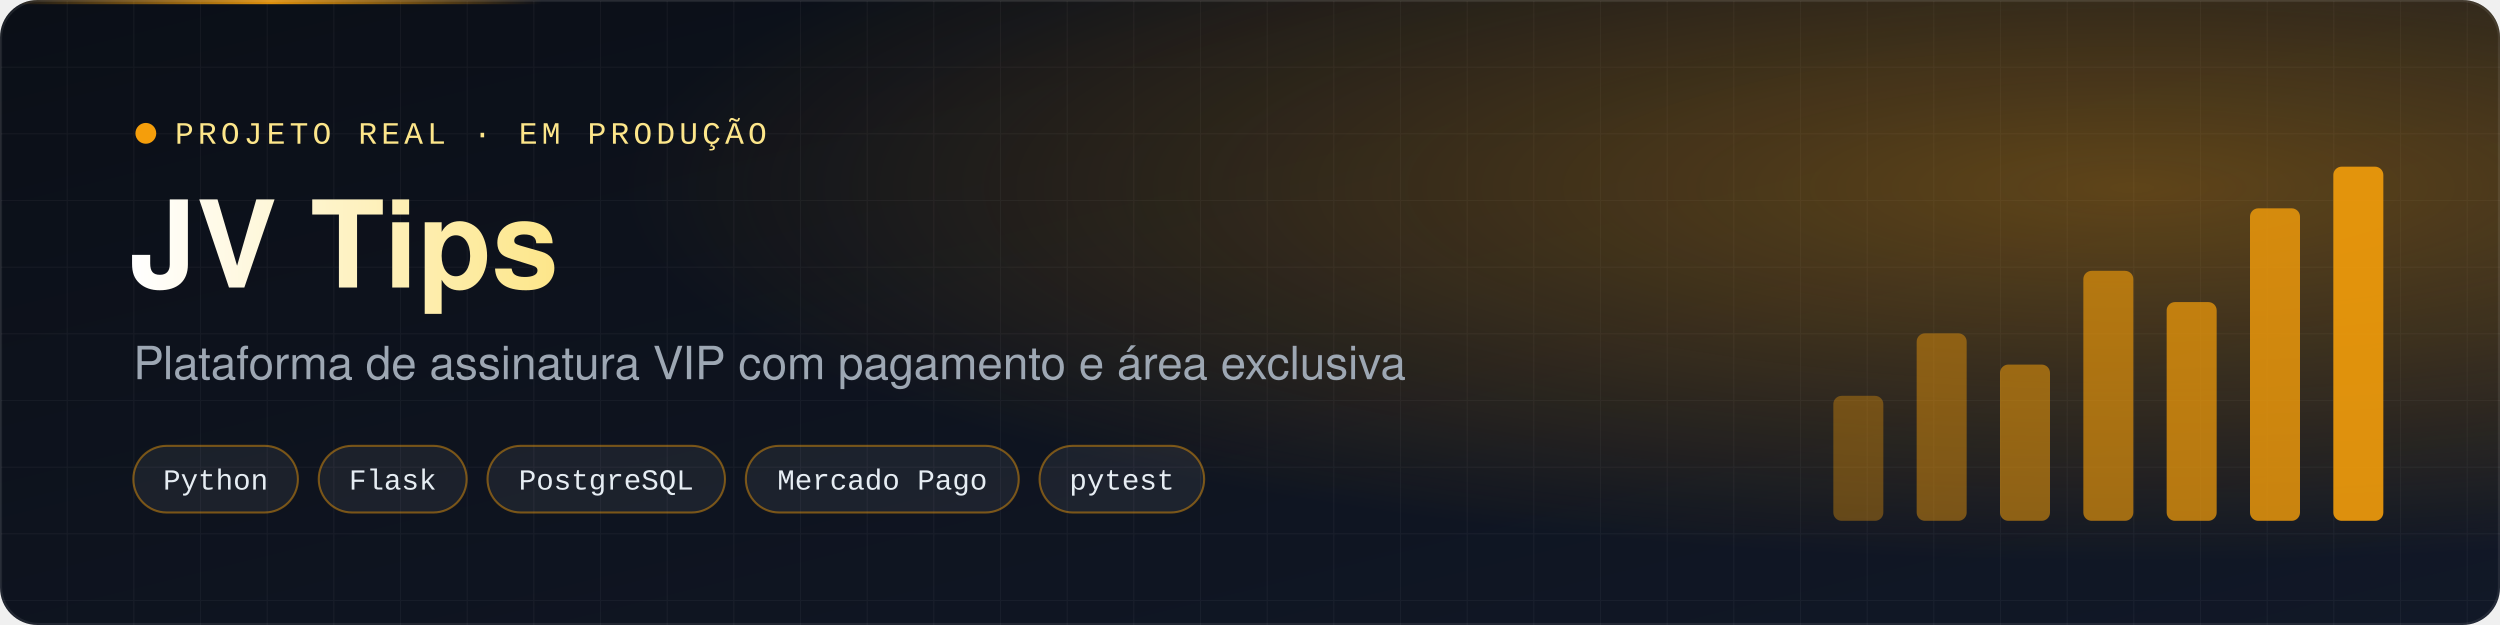
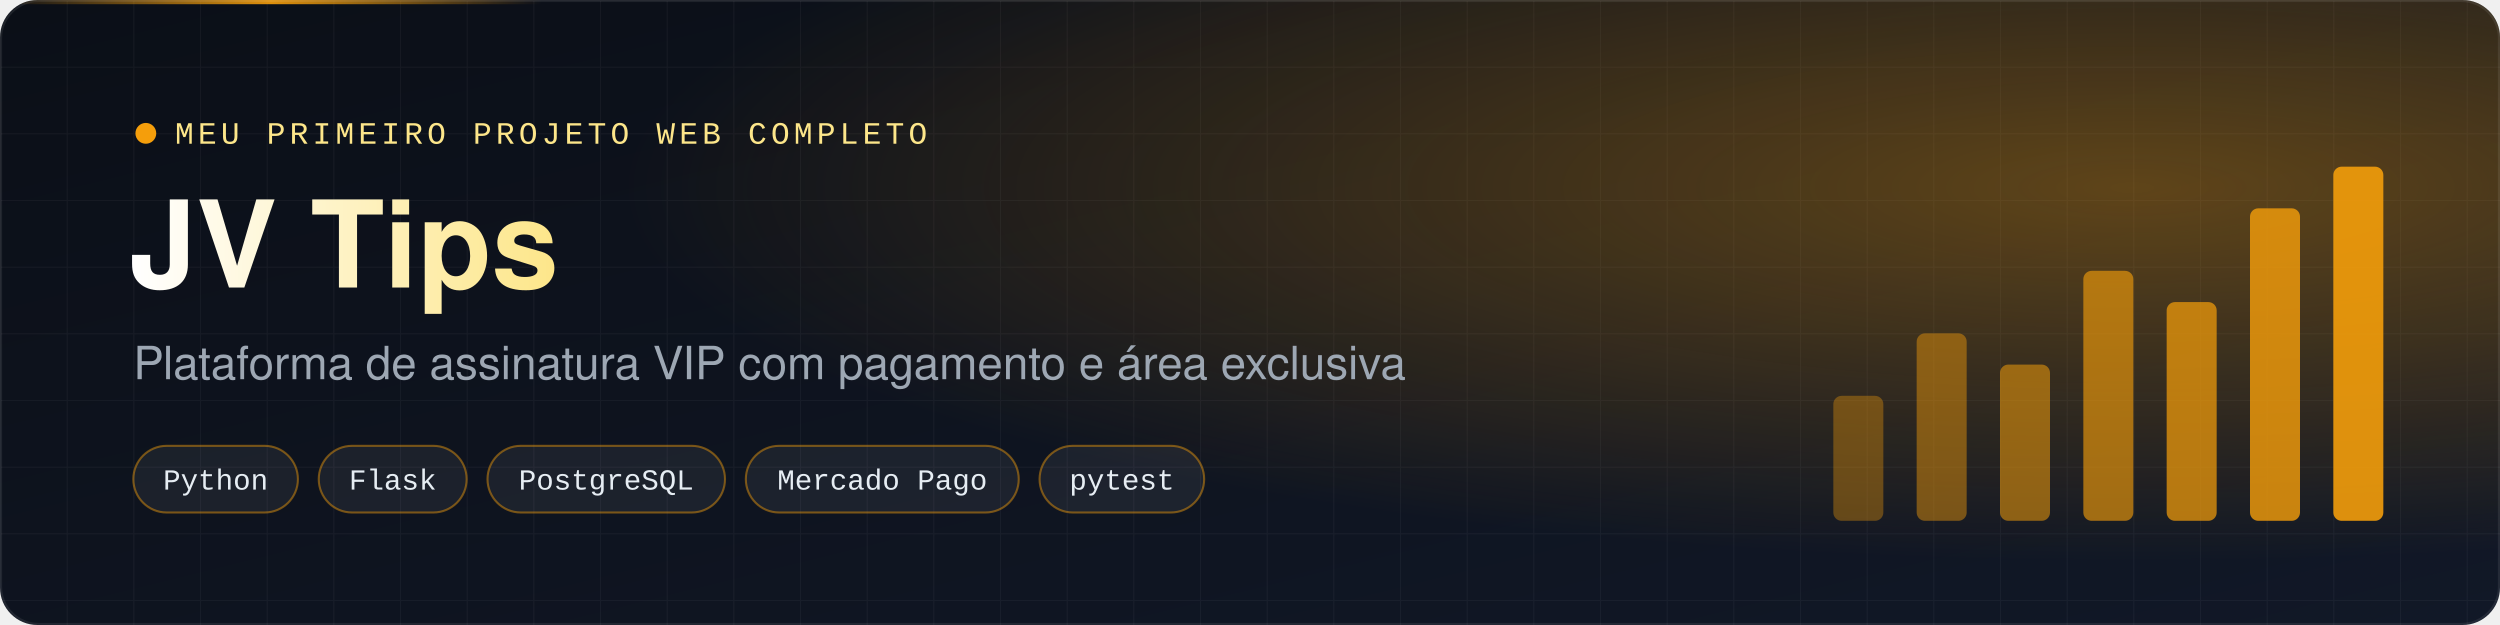
<svg xmlns="http://www.w3.org/2000/svg" viewBox="0 0 1200 300" width="1200" height="300" role="img" aria-label="JV Tips — Plataforma de assinatura VIP com pagamento e área exclusiva">
  <defs>
    <linearGradient id="bg" x1="0" y1="0" x2="1" y2="1">
      <stop offset="0" stop-color="#0b0f17" />
      <stop offset="1" stop-color="#111827" />
    </linearGradient>
    <radialGradient id="glow" cx="0.85" cy="0.3" r="0.6">
      <stop offset="0" stop-color="#f59e0b" stop-opacity="0.35" />
      <stop offset="1" stop-color="#f59e0b" stop-opacity="0" />
    </radialGradient>
    <linearGradient id="txt" x1="0" x2="1">
      <stop offset="0" stop-color="#ffffff" />
      <stop offset="1" stop-color="#fde68a" />
    </linearGradient>
    <pattern id="grid" width="32" height="32" patternUnits="userSpaceOnUse">
      <path d="M32 0H0V32" fill="none" stroke="#ffffff" stroke-opacity="0.04" />
    </pattern>
    <linearGradient id="scan" x1="0" x2="1">
      <stop offset="0" stop-color="#f59e0b" stop-opacity="0" />
      <stop offset="0.5" stop-color="#f59e0b" stop-opacity="0.9" />
      <stop offset="1" stop-color="#f59e0b" stop-opacity="0" />
    </linearGradient>
    <clipPath id="r">
      <rect width="1200" height="300" rx="18" />
    </clipPath>
  </defs>
  <g clip-path="url(#r)">
    <rect width="1200" height="300" fill="url(#bg)" />
    <rect width="1200" height="300" fill="url(#grid)" />
    <rect width="1200" height="300" fill="url(#glow)">
      <animate attributeName="opacity" values="0.7;1;0.7" dur="6s" repeatCount="indefinite" />
    </rect>
    <rect x="880" y="190" width="24" height="60" rx="4" fill="#f59e0b" fill-opacity="0.35">
      <animate attributeName="height" values="0;60;60" keyTimes="0;0.3;1" dur="5s" repeatCount="indefinite" />
      <animate attributeName="y" values="250;190;190" keyTimes="0;0.3;1" dur="5s" repeatCount="indefinite" />
    </rect>
    <rect x="920" y="160" width="24" height="90" rx="4" fill="#f59e0b" fill-opacity="0.44">
      <animate attributeName="height" values="0;90;90" keyTimes="0;0.3;1" dur="5s" repeatCount="indefinite" />
      <animate attributeName="y" values="250;160;160" keyTimes="0;0.3;1" dur="5s" repeatCount="indefinite" />
    </rect>
    <rect x="960" y="175" width="24" height="75" rx="4" fill="#f59e0b" fill-opacity="0.53">
      <animate attributeName="height" values="0;75;75" keyTimes="0;0.3;1" dur="5s" repeatCount="indefinite" />
      <animate attributeName="y" values="250;175;175" keyTimes="0;0.3;1" dur="5s" repeatCount="indefinite" />
    </rect>
    <rect x="1000" y="130" width="24" height="120" rx="4" fill="#f59e0b" fill-opacity="0.62">
      <animate attributeName="height" values="0;120;120" keyTimes="0;0.3;1" dur="5s" repeatCount="indefinite" />
      <animate attributeName="y" values="250;130;130" keyTimes="0;0.3;1" dur="5s" repeatCount="indefinite" />
    </rect>
    <rect x="1040" y="145" width="24" height="105" rx="4" fill="#f59e0b" fill-opacity="0.71">
      <animate attributeName="height" values="0;105;105" keyTimes="0;0.3;1" dur="5s" repeatCount="indefinite" />
      <animate attributeName="y" values="250;145;145" keyTimes="0;0.3;1" dur="5s" repeatCount="indefinite" />
    </rect>
    <rect x="1080" y="100" width="24" height="150" rx="4" fill="#f59e0b" fill-opacity="0.80">
      <animate attributeName="height" values="0;150;150" keyTimes="0;0.3;1" dur="5s" repeatCount="indefinite" />
      <animate attributeName="y" values="250;100;100" keyTimes="0;0.3;1" dur="5s" repeatCount="indefinite" />
    </rect>
    <rect x="1120" y="80" width="24" height="170" rx="4" fill="#f59e0b" fill-opacity="0.89">
      <animate attributeName="height" values="0;170;170" keyTimes="0;0.3;1" dur="5s" repeatCount="indefinite" />
      <animate attributeName="y" values="250;80;80" keyTimes="0;0.3;1" dur="5s" repeatCount="indefinite" />
    </rect>
    <rect y="0" width="260" height="2" fill="url(#scan)">
      <animate attributeName="x" values="-260;1200" dur="4.5s" repeatCount="indefinite" />
    </rect>
    <g font-family="'SFMono-Regular', Consolas, 'Liberation Mono', Menlo, monospace" font-size="15" fill="#fde68a">
      <circle cx="70" cy="64" r="5" fill="#f59e0b">
        <animate attributeName="opacity" values="1;0.25;1" dur="1.6s" repeatCount="indefinite" />
      </circle>
-       <text x="84" y="69" letter-spacing="2">PROJETO REAL · EM PRODUÇÃO</text>
+       <text x="84" y="69" letter-spacing="2">MEU PRIMEIRO PROJETO WEB COMPLETO</text>
    </g>
    <text x="62" y="138" font-family="'Segoe UI', 'Helvetica Neue', Helvetica, Arial, sans-serif" font-size="58" font-weight="800" fill="url(#txt)">JV Tips</text>
    <text x="64" y="182" font-family="'Segoe UI', 'Helvetica Neue', Helvetica, Arial, sans-serif" font-size="22" fill="#9da7b3">Plataforma de assinatura VIP com pagamento e área exclusiva</text>
    <g transform="translate(64,214)">
      <rect width="79" height="32" rx="16" fill="#ffffff" fill-opacity="0.06" stroke="#f59e0b" stroke-opacity="0.45" />
      <text x="39.5" y="21" text-anchor="middle" font-family="'SFMono-Regular', Consolas, 'Liberation Mono', Menlo, monospace" font-size="14" fill="#e6edf3">Python</text>
    </g>
    <g transform="translate(153,214)">
      <rect width="71" height="32" rx="16" fill="#ffffff" fill-opacity="0.06" stroke="#f59e0b" stroke-opacity="0.45" />
      <text x="35.5" y="21" text-anchor="middle" font-family="'SFMono-Regular', Consolas, 'Liberation Mono', Menlo, monospace" font-size="14" fill="#e6edf3">Flask</text>
    </g>
    <g transform="translate(234,214)">
      <rect width="114" height="32" rx="16" fill="#ffffff" fill-opacity="0.06" stroke="#f59e0b" stroke-opacity="0.45" />
      <text x="57.0" y="21" text-anchor="middle" font-family="'SFMono-Regular', Consolas, 'Liberation Mono', Menlo, monospace" font-size="14" fill="#e6edf3">PostgreSQL</text>
    </g>
    <g transform="translate(358,214)">
      <rect width="131" height="32" rx="16" fill="#ffffff" fill-opacity="0.06" stroke="#f59e0b" stroke-opacity="0.45" />
      <text x="65.5" y="21" text-anchor="middle" font-family="'SFMono-Regular', Consolas, 'Liberation Mono', Menlo, monospace" font-size="14" fill="#e6edf3">Mercado Pago</text>
    </g>
    <g transform="translate(499,214)">
      <rect width="79" height="32" rx="16" fill="#ffffff" fill-opacity="0.06" stroke="#f59e0b" stroke-opacity="0.45" />
      <text x="39.5" y="21" text-anchor="middle" font-family="'SFMono-Regular', Consolas, 'Liberation Mono', Menlo, monospace" font-size="14" fill="#e6edf3">pytest</text>
    </g>
    <rect x="0.5" y="0.5" width="1199" height="299" rx="18" fill="none" stroke="#ffffff" stroke-opacity="0.08" />
  </g>
</svg>
